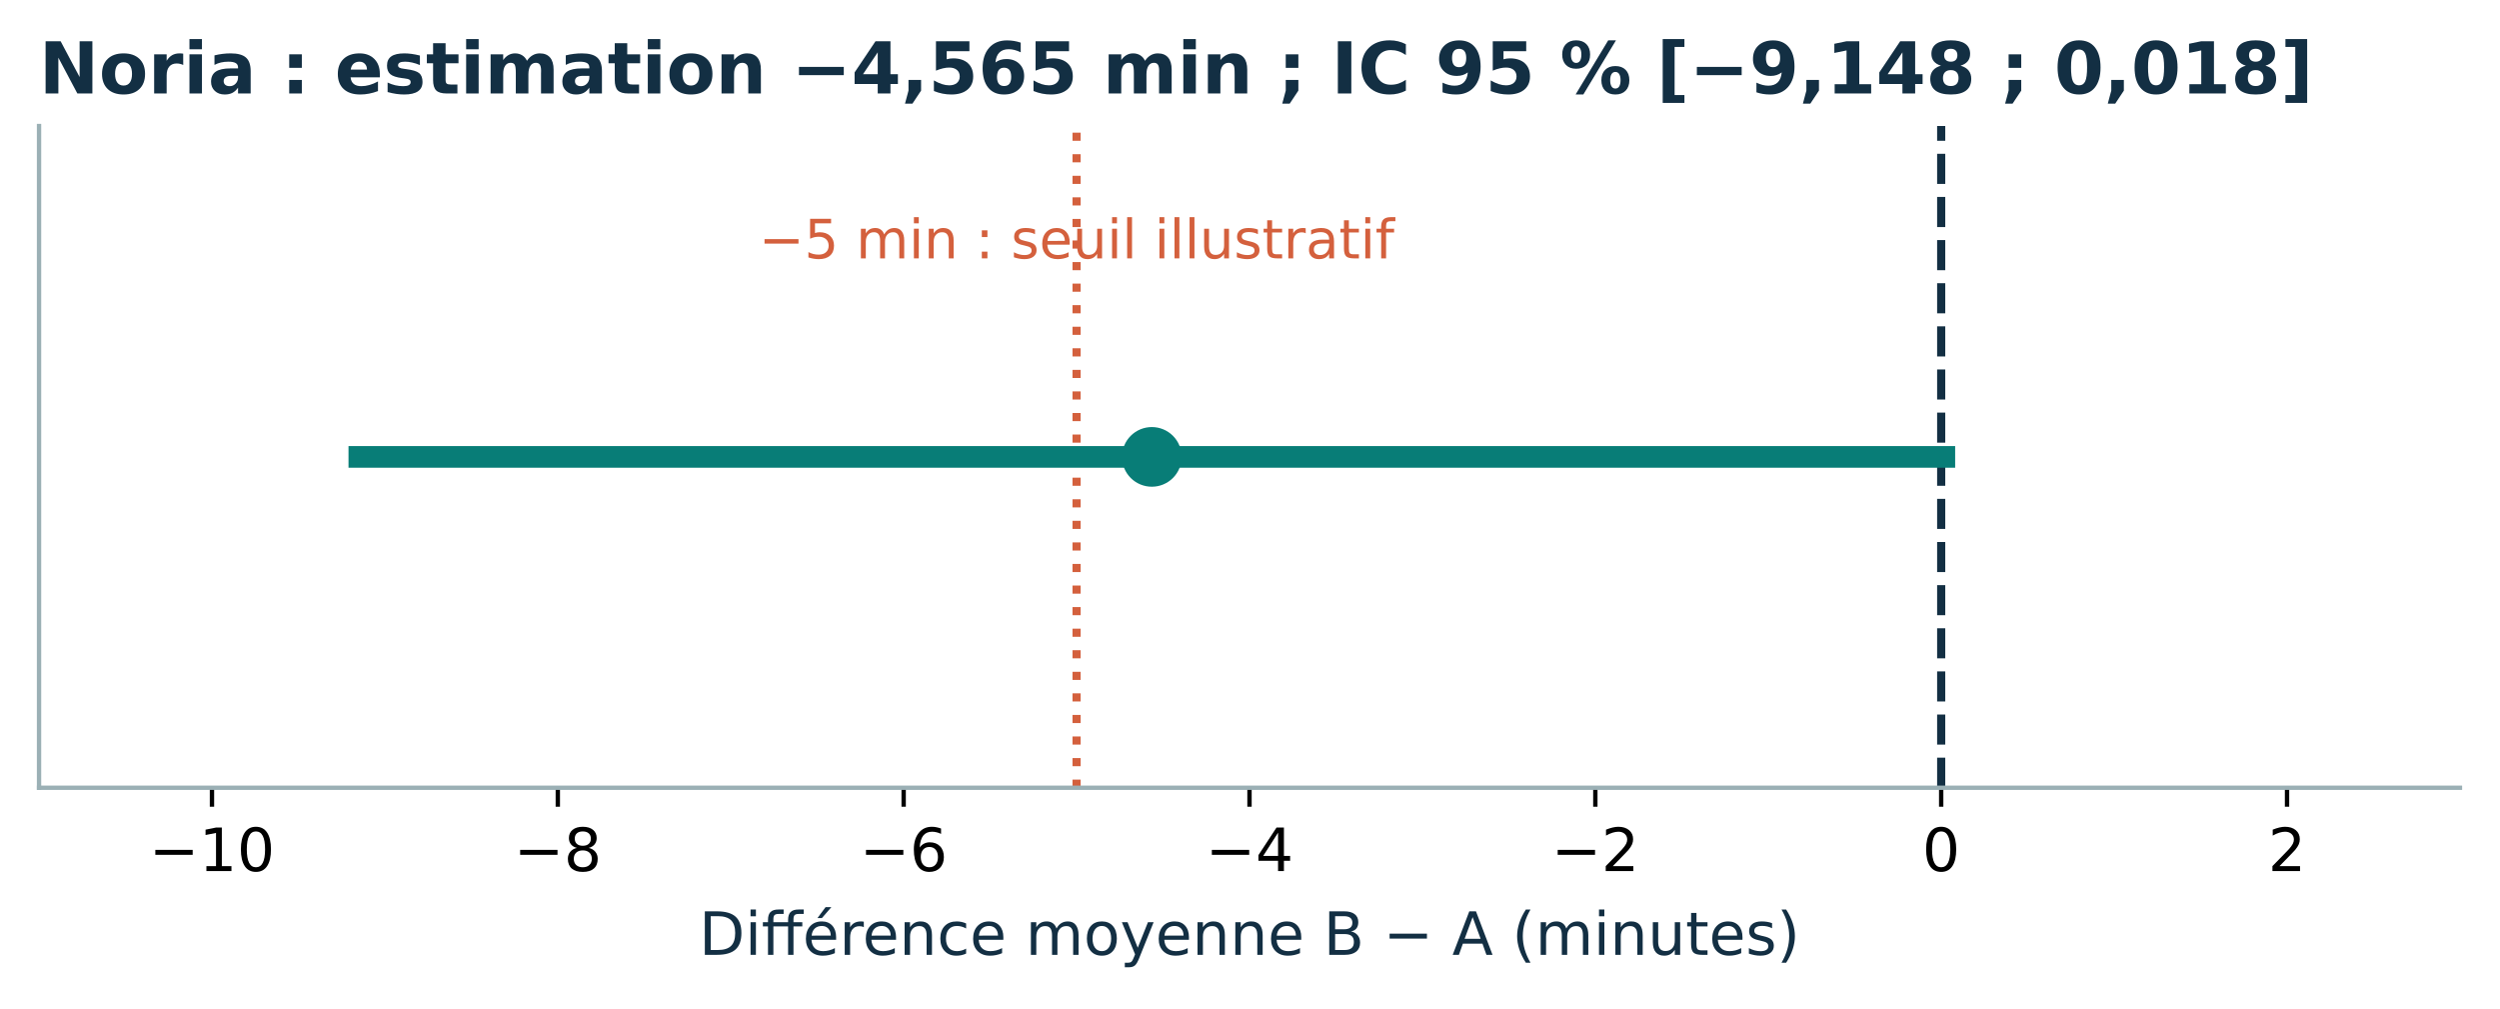
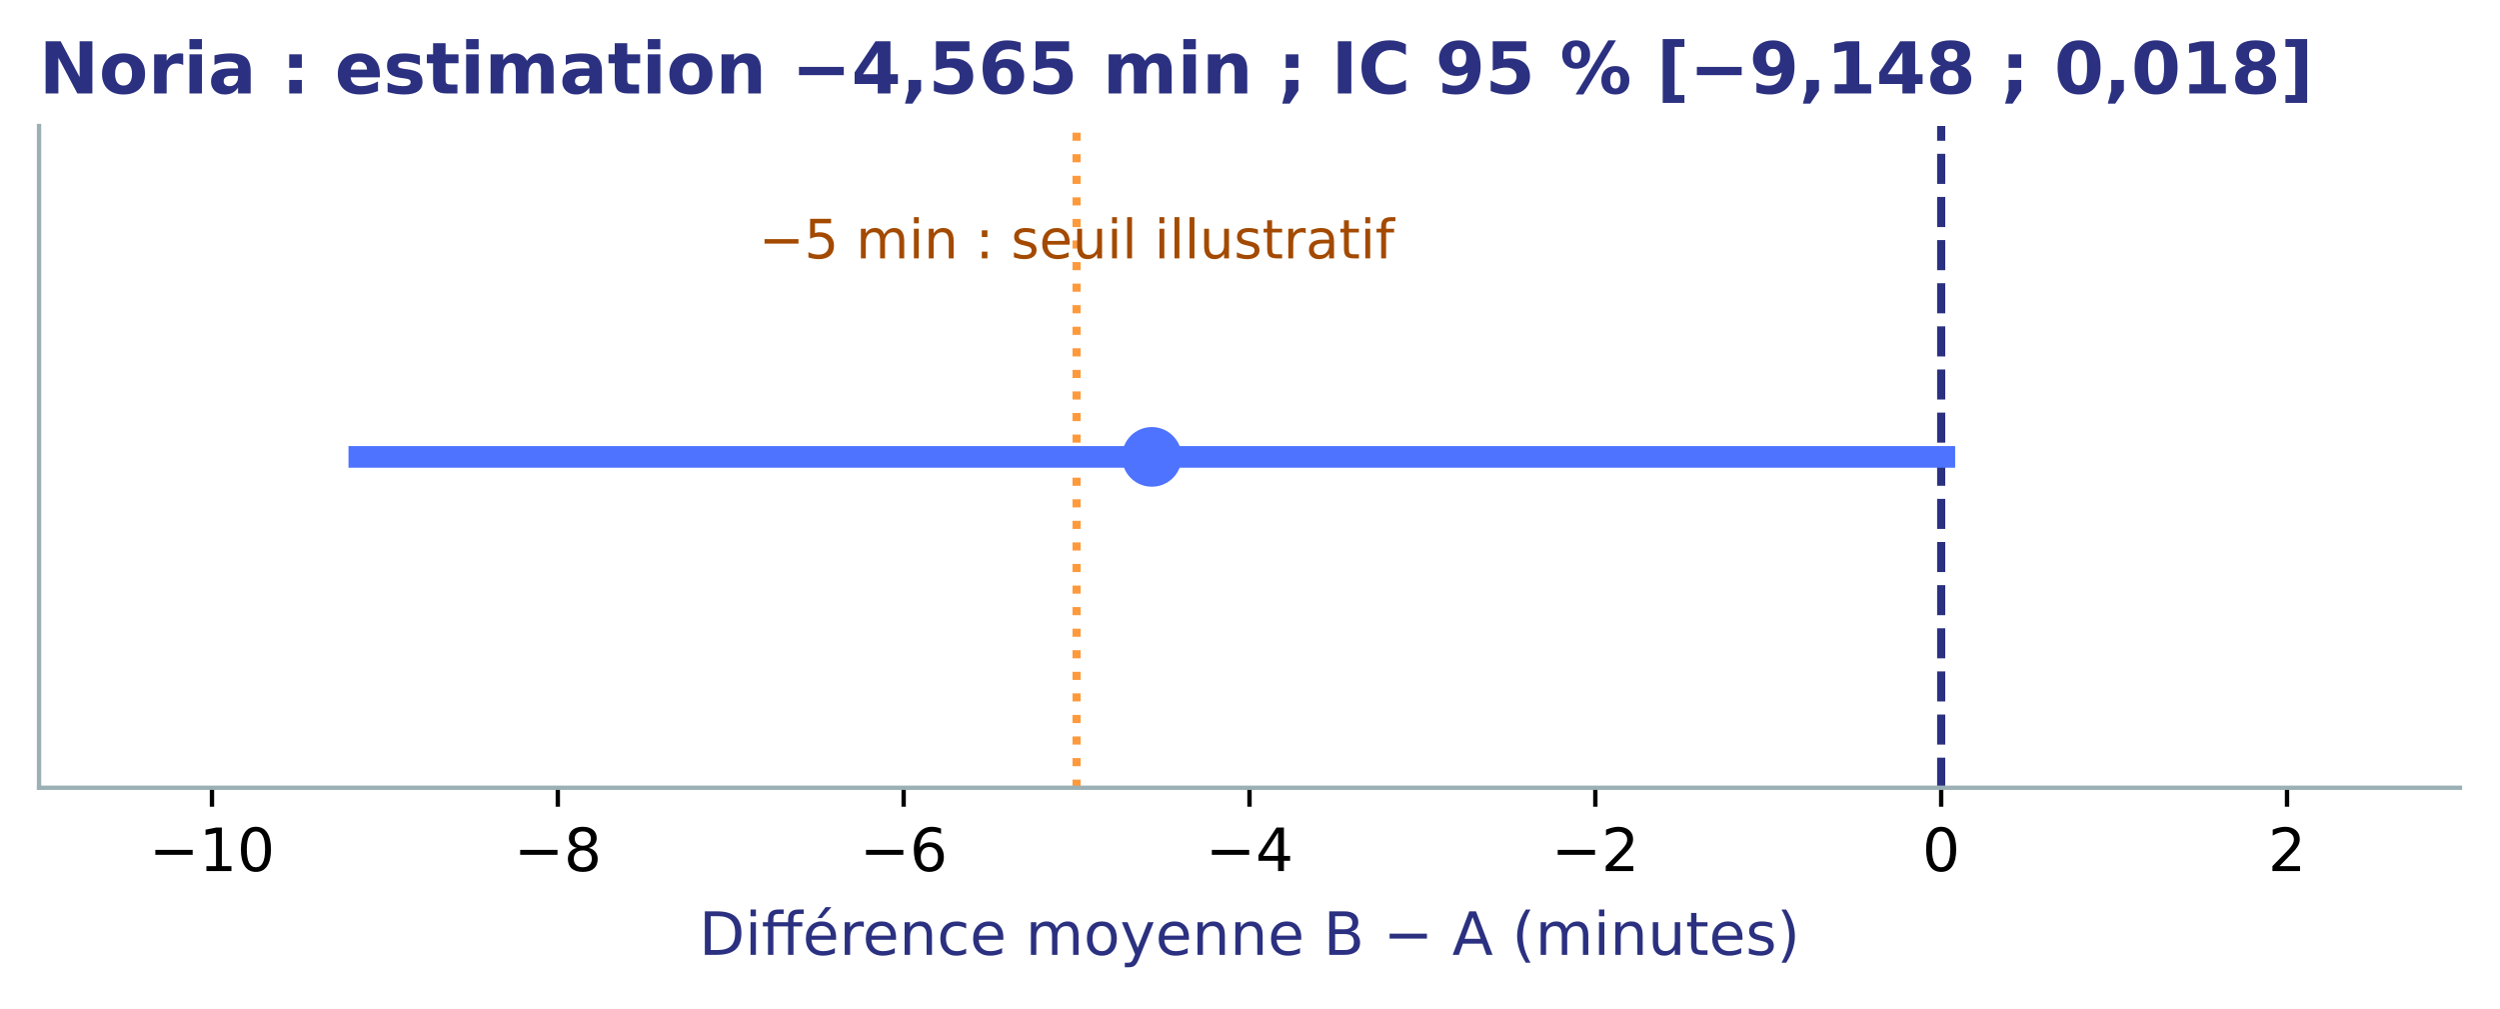
<svg xmlns="http://www.w3.org/2000/svg" xmlns:xlink="http://www.w3.org/1999/xlink" width="460.8pt" height="185.839pt" viewBox="0 0 460.8 185.839" version="1.1">
  <defs>
    <style type="text/css">*{stroke-linejoin: round; stroke-linecap: butt}</style>
  </defs>
  <g id="figure_1">
    <g id="patch_1">
      <path d="M 0 185.839  L 460.8 185.839  L 460.8 0  L 0 0  L 0 185.839  z " style="fill: none" />
    </g>
    <g id="axes_1">
      <g id="patch_2">
        <path d="M 7.2 145.198  L 453.6 145.198  L 453.6 23.23  L 7.2 23.23  L 7.2 145.198  z " style="fill: none" />
      </g>
      <g id="matplotlib.axis_1">
        <g id="xtick_1">
          <g id="line2d_1">
            <defs>
-               <path id="mb50d0d9bb3" d="M 0 0  L 0 3.5  " style="stroke: #000000; stroke-width: 0.8" />
+               <path id="md3daaeeb80" d="M 0 0  L 0 3.5  " style="stroke: #000000; stroke-width: 0.8" />
            </defs>
            <g>
-               <use xlink:href="#mb50d0d9bb3" x="39.086" y="145.198" style="stroke: #000000; stroke-width: 0.8" />
+               <use xlink:href="#md3daaeeb80" x="39.086" y="145.198" style="stroke: #000000; stroke-width: 0.8" />
            </g>
          </g>
          <g id="text_1">
            <g transform="translate(27.47814 160.5554) scale(0.11 -0.11)">
              <defs>
                <path id="DejaVuSans-c9c" d="M 678 2272  L 4684 2272  L 4684 1741  L 678 1741  L 678 2272  z " transform="scale(0.015625)" />
                <path id="DejaVuSans-14" d="M 794 531  L 1825 531  L 1825 4091  L 703 3866  L 703 4441  L 1819 4666  L 2450 4666  L 2450 531  L 3481 531  L 3481 0  L 794 0  L 794 531  z " transform="scale(0.015625)" />
                <path id="DejaVuSans-13" d="M 2034 4250  Q 1547 4250 1301 3770  Q 1056 3291 1056 2328  Q 1056 1369 1301 889  Q 1547 409 2034 409  Q 2525 409 2770 889  Q 3016 1369 3016 2328  Q 3016 3291 2770 3770  Q 2525 4250 2034 4250  z M 2034 4750  Q 2819 4750 3233 4129  Q 3647 3509 3647 2328  Q 3647 1150 3233 529  Q 2819 -91 2034 -91  Q 1250 -91 836 529  Q 422 1150 422 2328  Q 422 3509 836 4129  Q 1250 4750 2034 4750  z " transform="scale(0.015625)" />
              </defs>
              <use xlink:href="#DejaVuSans-c9c" />
              <use xlink:href="#DejaVuSans-14" transform="translate(83.79688 0)" />
              <use xlink:href="#DejaVuSans-13" transform="translate(147.4219 0)" />
            </g>
          </g>
        </g>
        <g id="xtick_2">
          <g id="line2d_2">
            <g>
-               <use xlink:href="#mb50d0d9bb3" x="102.857" y="145.198" style="stroke: #000000; stroke-width: 0.8" />
+               <use xlink:href="#md3daaeeb80" x="102.857" y="145.198" style="stroke: #000000; stroke-width: 0.8" />
            </g>
          </g>
          <g id="text_2">
            <g transform="translate(94.74894 160.5554) scale(0.11 -0.11)">
              <defs>
                <path id="DejaVuSans-1b" d="M 2034 2216  Q 1584 2216 1326 1975  Q 1069 1734 1069 1313  Q 1069 891 1326 650  Q 1584 409 2034 409  Q 2484 409 2743 651  Q 3003 894 3003 1313  Q 3003 1734 2745 1975  Q 2488 2216 2034 2216  z M 1403 2484  Q 997 2584 770 2862  Q 544 3141 544 3541  Q 544 4100 942 4425  Q 1341 4750 2034 4750  Q 2731 4750 3128 4425  Q 3525 4100 3525 3541  Q 3525 3141 3298 2862  Q 3072 2584 2669 2484  Q 3125 2378 3379 2068  Q 3634 1759 3634 1313  Q 3634 634 3220 271  Q 2806 -91 2034 -91  Q 1263 -91 848 271  Q 434 634 434 1313  Q 434 1759 690 2068  Q 947 2378 1403 2484  z M 1172 3481  Q 1172 3119 1398 2916  Q 1625 2713 2034 2713  Q 2441 2713 2670 2916  Q 2900 3119 2900 3481  Q 2900 3844 2670 4047  Q 2441 4250 2034 4250  Q 1625 4250 1398 4047  Q 1172 3844 1172 3481  z " transform="scale(0.015625)" />
              </defs>
              <use xlink:href="#DejaVuSans-c9c" />
              <use xlink:href="#DejaVuSans-1b" transform="translate(83.79688 0)" />
            </g>
          </g>
        </g>
        <g id="xtick_3">
          <g id="line2d_3">
            <g>
-               <use xlink:href="#mb50d0d9bb3" x="166.629" y="145.198" style="stroke: #000000; stroke-width: 0.8" />
+               <use xlink:href="#md3daaeeb80" x="166.629" y="145.198" style="stroke: #000000; stroke-width: 0.8" />
            </g>
          </g>
          <g id="text_3">
            <g transform="translate(158.5204 160.5554) scale(0.11 -0.11)">
              <defs>
                <path id="DejaVuSans-19" d="M 2113 2584  Q 1688 2584 1439 2293  Q 1191 2003 1191 1497  Q 1191 994 1439 701  Q 1688 409 2113 409  Q 2538 409 2786 701  Q 3034 994 3034 1497  Q 3034 2003 2786 2293  Q 2538 2584 2113 2584  z M 3366 4563  L 3366 3988  Q 3128 4100 2886 4159  Q 2644 4219 2406 4219  Q 1781 4219 1451 3797  Q 1122 3375 1075 2522  Q 1259 2794 1537 2939  Q 1816 3084 2150 3084  Q 2853 3084 3261 2657  Q 3669 2231 3669 1497  Q 3669 778 3244 343  Q 2819 -91 2113 -91  Q 1303 -91 875 529  Q 447 1150 447 2328  Q 447 3434 972 4092  Q 1497 4750 2381 4750  Q 2619 4750 2861 4703  Q 3103 4656 3366 4563  z " transform="scale(0.015625)" />
              </defs>
              <use xlink:href="#DejaVuSans-c9c" />
              <use xlink:href="#DejaVuSans-19" transform="translate(83.79688 0)" />
            </g>
          </g>
        </g>
        <g id="xtick_4">
          <g id="line2d_4">
            <g>
-               <use xlink:href="#mb50d0d9bb3" x="230.4" y="145.198" style="stroke: #000000; stroke-width: 0.8" />
+               <use xlink:href="#md3daaeeb80" x="230.4" y="145.198" style="stroke: #000000; stroke-width: 0.8" />
            </g>
          </g>
          <g id="text_4">
            <g transform="translate(222.2918 160.5554) scale(0.11 -0.11)">
              <defs>
                <path id="DejaVuSans-17" d="M 2419 4116  L 825 1625  L 2419 1625  L 2419 4116  z M 2253 4666  L 3047 4666  L 3047 1625  L 3713 1625  L 3713 1100  L 3047 1100  L 3047 0  L 2419 0  L 2419 1100  L 313 1100  L 313 1709  L 2253 4666  z " transform="scale(0.015625)" />
              </defs>
              <use xlink:href="#DejaVuSans-c9c" />
              <use xlink:href="#DejaVuSans-17" transform="translate(83.79688 0)" />
            </g>
          </g>
        </g>
        <g id="xtick_5">
          <g id="line2d_5">
            <g>
-               <use xlink:href="#mb50d0d9bb3" x="294.171" y="145.198" style="stroke: #000000; stroke-width: 0.8" />
+               <use xlink:href="#md3daaeeb80" x="294.171" y="145.198" style="stroke: #000000; stroke-width: 0.8" />
            </g>
          </g>
          <g id="text_5">
            <g transform="translate(286.0632 160.5554) scale(0.11 -0.11)">
              <defs>
                <path id="DejaVuSans-15" d="M 1228 531  L 3431 531  L 3431 0  L 469 0  L 469 531  Q 828 903 1448 1529  Q 2069 2156 2228 2338  Q 2531 2678 2651 2914  Q 2772 3150 2772 3378  Q 2772 3750 2511 3984  Q 2250 4219 1831 4219  Q 1534 4219 1204 4116  Q 875 4013 500 3803  L 500 4441  Q 881 4594 1212 4672  Q 1544 4750 1819 4750  Q 2544 4750 2975 4387  Q 3406 4025 3406 3419  Q 3406 3131 3298 2873  Q 3191 2616 2906 2266  Q 2828 2175 2409 1742  Q 1991 1309 1228 531  z " transform="scale(0.015625)" />
              </defs>
              <use xlink:href="#DejaVuSans-c9c" />
              <use xlink:href="#DejaVuSans-15" transform="translate(83.79688 0)" />
            </g>
          </g>
        </g>
        <g id="xtick_6">
          <g id="line2d_6">
            <g>
-               <use xlink:href="#mb50d0d9bb3" x="357.943" y="145.198" style="stroke: #000000; stroke-width: 0.8" />
+               <use xlink:href="#md3daaeeb80" x="357.943" y="145.198" style="stroke: #000000; stroke-width: 0.8" />
            </g>
          </g>
          <g id="text_6">
            <g transform="translate(354.4435 160.5554) scale(0.11 -0.11)">
              <use xlink:href="#DejaVuSans-13" />
            </g>
          </g>
        </g>
        <g id="xtick_7">
          <g id="line2d_7">
            <g>
-               <use xlink:href="#mb50d0d9bb3" x="421.714" y="145.198" style="stroke: #000000; stroke-width: 0.8" />
+               <use xlink:href="#md3daaeeb80" x="421.714" y="145.198" style="stroke: #000000; stroke-width: 0.8" />
            </g>
          </g>
          <g id="text_7">
            <g transform="translate(418.2149 160.5554) scale(0.11 -0.11)">
              <use xlink:href="#DejaVuSans-15" />
            </g>
          </g>
        </g>
        <g id="text_8">
-           <g style="fill: #132f43" transform="translate(128.8898 175.9962) scale(0.11 -0.11)">
+           <g style="fill: #2b3180" transform="translate(128.8898 175.9962) scale(0.11 -0.11)">
            <defs>
              <path id="DejaVuSans-27" d="M 1259 4147  L 1259 519  L 2022 519  Q 2988 519 3436 956  Q 3884 1394 3884 2338  Q 3884 3275 3436 3711  Q 2988 4147 2022 4147  L 1259 4147  z M 628 4666  L 1925 4666  Q 3281 4666 3915 4102  Q 4550 3538 4550 2338  Q 4550 1131 3912 565  Q 3275 0 1925 0  L 628 0  L 628 4666  z " transform="scale(0.015625)" />
              <path id="DejaVuSans-4c" d="M 603 3500  L 1178 3500  L 1178 0  L 603 0  L 603 3500  z M 603 4863  L 1178 4863  L 1178 4134  L 603 4134  L 603 4863  z " transform="scale(0.015625)" />
              <path id="DejaVuSans-13ae" d="M 4531 4863  L 4531 4384  L 3981 4384  Q 3672 4384 3551 4259  Q 3431 4134 3431 3809  L 3431 3500  L 4378 3500  L 4378 3053  L 3431 3053  L 3431 0  L 2853 0  L 2853 3053  L 1275 3053  L 1275 0  L 697 0  L 697 3053  L 147 3053  L 147 3500  L 697 3500  L 697 3744  Q 697 4328 969 4595  Q 1241 4863 1831 4863  L 2375 4863  L 2375 4384  L 1825 4384  Q 1516 4384 1394 4259  Q 1275 4134 1275 3809  L 1275 3500  L 2853 3500  L 2853 3744  Q 2853 4328 3125 4595  Q 3397 4863 3988 4863  L 4531 4863  z " transform="scale(0.015625)" />
              <path id="DejaVuSans-ab" d="M 3597 1894  L 3597 1613  L 953 1613  Q 991 1019 1311 708  Q 1631 397 2203 397  Q 2534 397 2845 478  Q 3156 559 3463 722  L 3463 178  Q 3153 47 2828 -22  Q 2503 -91 2169 -91  Q 1331 -91 842 396  Q 353 884 353 1716  Q 353 2575 817 3079  Q 1281 3584 2069 3584  Q 2775 3584 3186 3129  Q 3597 2675 3597 1894  z M 3022 2063  Q 3016 2534 2758 2815  Q 2500 3097 2075 3097  Q 1594 3097 1305 2825  Q 1016 2553 972 2059  L 3022 2063  z M 2468 5119  L 3090 5119  L 2072 3944  L 1593 3944  L 2468 5119  z " transform="scale(0.015625)" />
              <path id="DejaVuSans-55" d="M 2631 2963  Q 2534 3019 2420 3045  Q 2306 3072 2169 3072  Q 1681 3072 1420 2755  Q 1159 2438 1159 1844  L 1159 0  L 581 0  L 581 3500  L 1159 3500  L 1159 2956  Q 1341 3275 1631 3429  Q 1922 3584 2338 3584  Q 2397 3584 2469 3576  Q 2541 3569 2628 3553  L 2631 2963  z " transform="scale(0.015625)" />
              <path id="DejaVuSans-48" d="M 3597 1894  L 3597 1613  L 953 1613  Q 991 1019 1311 708  Q 1631 397 2203 397  Q 2534 397 2845 478  Q 3156 559 3463 722  L 3463 178  Q 3153 47 2828 -22  Q 2503 -91 2169 -91  Q 1331 -91 842 396  Q 353 884 353 1716  Q 353 2575 817 3079  Q 1281 3584 2069 3584  Q 2775 3584 3186 3129  Q 3597 2675 3597 1894  z M 3022 2063  Q 3016 2534 2758 2815  Q 2500 3097 2075 3097  Q 1594 3097 1305 2825  Q 1016 2553 972 2059  L 3022 2063  z " transform="scale(0.015625)" />
              <path id="DejaVuSans-51" d="M 3513 2113  L 3513 0  L 2938 0  L 2938 2094  Q 2938 2591 2744 2837  Q 2550 3084 2163 3084  Q 1697 3084 1428 2787  Q 1159 2491 1159 1978  L 1159 0  L 581 0  L 581 3500  L 1159 3500  L 1159 2956  Q 1366 3272 1645 3428  Q 1925 3584 2291 3584  Q 2894 3584 3203 3211  Q 3513 2838 3513 2113  z " transform="scale(0.015625)" />
              <path id="DejaVuSans-46" d="M 3122 3366  L 3122 2828  Q 2878 2963 2633 3030  Q 2388 3097 2138 3097  Q 1578 3097 1268 2742  Q 959 2388 959 1747  Q 959 1106 1268 751  Q 1578 397 2138 397  Q 2388 397 2633 464  Q 2878 531 3122 666  L 3122 134  Q 2881 22 2623 -34  Q 2366 -91 2075 -91  Q 1284 -91 818 406  Q 353 903 353 1747  Q 353 2603 823 3093  Q 1294 3584 2113 3584  Q 2378 3584 2631 3529  Q 2884 3475 3122 3366  z " transform="scale(0.015625)" />
              <path id="DejaVuSans-3" transform="scale(0.015625)" />
              <path id="DejaVuSans-50" d="M 3328 2828  Q 3544 3216 3844 3400  Q 4144 3584 4550 3584  Q 5097 3584 5394 3201  Q 5691 2819 5691 2113  L 5691 0  L 5113 0  L 5113 2094  Q 5113 2597 4934 2840  Q 4756 3084 4391 3084  Q 3944 3084 3684 2787  Q 3425 2491 3425 1978  L 3425 0  L 2847 0  L 2847 2094  Q 2847 2600 2669 2842  Q 2491 3084 2119 3084  Q 1678 3084 1418 2786  Q 1159 2488 1159 1978  L 1159 0  L 581 0  L 581 3500  L 1159 3500  L 1159 2956  Q 1356 3278 1631 3431  Q 1906 3584 2284 3584  Q 2666 3584 2933 3390  Q 3200 3197 3328 2828  z " transform="scale(0.015625)" />
              <path id="DejaVuSans-52" d="M 1959 3097  Q 1497 3097 1228 2736  Q 959 2375 959 1747  Q 959 1119 1226 758  Q 1494 397 1959 397  Q 2419 397 2687 759  Q 2956 1122 2956 1747  Q 2956 2369 2687 2733  Q 2419 3097 1959 3097  z M 1959 3584  Q 2709 3584 3137 3096  Q 3566 2609 3566 1747  Q 3566 888 3137 398  Q 2709 -91 1959 -91  Q 1206 -91 779 398  Q 353 888 353 1747  Q 353 2609 779 3096  Q 1206 3584 1959 3584  z " transform="scale(0.015625)" />
              <path id="DejaVuSans-5c" d="M 2059 -325  Q 1816 -950 1584 -1140  Q 1353 -1331 966 -1331  L 506 -1331  L 506 -850  L 844 -850  Q 1081 -850 1212 -737  Q 1344 -625 1503 -206  L 1606 56  L 191 3500  L 800 3500  L 1894 763  L 2988 3500  L 3597 3500  L 2059 -325  z " transform="scale(0.015625)" />
              <path id="DejaVuSans-25" d="M 1259 2228  L 1259 519  L 2272 519  Q 2781 519 3026 730  Q 3272 941 3272 1375  Q 3272 1813 3026 2020  Q 2781 2228 2272 2228  L 1259 2228  z M 1259 4147  L 1259 2741  L 2194 2741  Q 2656 2741 2882 2914  Q 3109 3088 3109 3444  Q 3109 3797 2882 3972  Q 2656 4147 2194 4147  L 1259 4147  z M 628 4666  L 2241 4666  Q 2963 4666 3353 4366  Q 3744 4066 3744 3513  Q 3744 3084 3544 2831  Q 3344 2578 2956 2516  Q 3422 2416 3680 2098  Q 3938 1781 3938 1306  Q 3938 681 3513 340  Q 3088 0 2303 0  L 628 0  L 628 4666  z " transform="scale(0.015625)" />
              <path id="DejaVuSans-24" d="M 2188 4044  L 1331 1722  L 3047 1722  L 2188 4044  z M 1831 4666  L 2547 4666  L 4325 0  L 3669 0  L 3244 1197  L 1141 1197  L 716 0  L 50 0  L 1831 4666  z " transform="scale(0.015625)" />
              <path id="DejaVuSans-b" d="M 1984 4856  Q 1566 4138 1362 3434  Q 1159 2731 1159 2009  Q 1159 1288 1364 580  Q 1569 -128 1984 -844  L 1484 -844  Q 1016 -109 783 600  Q 550 1309 550 2009  Q 550 2706 781 3412  Q 1013 4119 1484 4856  L 1984 4856  z " transform="scale(0.015625)" />
              <path id="DejaVuSans-58" d="M 544 1381  L 544 3500  L 1119 3500  L 1119 1403  Q 1119 906 1312 657  Q 1506 409 1894 409  Q 2359 409 2629 706  Q 2900 1003 2900 1516  L 2900 3500  L 3475 3500  L 3475 0  L 2900 0  L 2900 538  Q 2691 219 2414 64  Q 2138 -91 1772 -91  Q 1169 -91 856 284  Q 544 659 544 1381  z M 1991 3584  L 1991 3584  z " transform="scale(0.015625)" />
              <path id="DejaVuSans-57" d="M 1172 4494  L 1172 3500  L 2356 3500  L 2356 3053  L 1172 3053  L 1172 1153  Q 1172 725 1289 603  Q 1406 481 1766 481  L 2356 481  L 2356 0  L 1766 0  Q 1100 0 847 248  Q 594 497 594 1153  L 594 3053  L 172 3053  L 172 3500  L 594 3500  L 594 4494  L 1172 4494  z " transform="scale(0.015625)" />
              <path id="DejaVuSans-56" d="M 2834 3397  L 2834 2853  Q 2591 2978 2328 3040  Q 2066 3103 1784 3103  Q 1356 3103 1142 2972  Q 928 2841 928 2578  Q 928 2378 1081 2264  Q 1234 2150 1697 2047  L 1894 2003  Q 2506 1872 2764 1633  Q 3022 1394 3022 966  Q 3022 478 2636 193  Q 2250 -91 1575 -91  Q 1294 -91 989 -36  Q 684 19 347 128  L 347 722  Q 666 556 975 473  Q 1284 391 1588 391  Q 1994 391 2212 530  Q 2431 669 2431 922  Q 2431 1156 2273 1281  Q 2116 1406 1581 1522  L 1381 1569  Q 847 1681 609 1914  Q 372 2147 372 2553  Q 372 3047 722 3315  Q 1072 3584 1716 3584  Q 2034 3584 2315 3537  Q 2597 3491 2834 3397  z " transform="scale(0.015625)" />
              <path id="DejaVuSans-c" d="M 513 4856  L 1013 4856  Q 1481 4119 1714 3412  Q 1947 2706 1947 2009  Q 1947 1309 1714 600  Q 1481 -109 1013 -844  L 513 -844  Q 928 -128 1133 580  Q 1338 1288 1338 2009  Q 1338 2731 1133 3434  Q 928 4138 513 4856  z " transform="scale(0.015625)" />
            </defs>
            <use xlink:href="#DejaVuSans-27" />
            <use xlink:href="#DejaVuSans-4c" transform="translate(77 0)" />
            <use xlink:href="#DejaVuSans-13ae" transform="translate(104.7812 0)" />
            <use xlink:href="#DejaVuSans-ab" transform="translate(173.6719 0)" />
            <use xlink:href="#DejaVuSans-55" transform="translate(235.2031 0)" />
            <use xlink:href="#DejaVuSans-48" transform="translate(274.1094 0)" />
            <use xlink:href="#DejaVuSans-51" transform="translate(335.6406 0)" />
            <use xlink:href="#DejaVuSans-46" transform="translate(399.0156 0)" />
            <use xlink:href="#DejaVuSans-48" transform="translate(454 0)" />
            <use xlink:href="#DejaVuSans-3" transform="translate(515.5312 0)" />
            <use xlink:href="#DejaVuSans-50" transform="translate(547.3125 0)" />
            <use xlink:href="#DejaVuSans-52" transform="translate(644.7188 0)" />
            <use xlink:href="#DejaVuSans-5c" transform="translate(705.9062 0)" />
            <use xlink:href="#DejaVuSans-48" transform="translate(765.0938 0)" />
            <use xlink:href="#DejaVuSans-51" transform="translate(826.625 0)" />
            <use xlink:href="#DejaVuSans-51" transform="translate(890 0)" />
            <use xlink:href="#DejaVuSans-48" transform="translate(953.375 0)" />
            <use xlink:href="#DejaVuSans-3" transform="translate(1014.906 0)" />
            <use xlink:href="#DejaVuSans-25" transform="translate(1046.688 0)" />
            <use xlink:href="#DejaVuSans-3" transform="translate(1115.297 0)" />
            <use xlink:href="#DejaVuSans-c9c" transform="translate(1147.078 0)" />
            <use xlink:href="#DejaVuSans-3" transform="translate(1230.875 0)" />
            <use xlink:href="#DejaVuSans-24" transform="translate(1262.656 0)" />
            <use xlink:href="#DejaVuSans-3" transform="translate(1331.062 0)" />
            <use xlink:href="#DejaVuSans-b" transform="translate(1362.844 0)" />
            <use xlink:href="#DejaVuSans-50" transform="translate(1401.859 0)" />
            <use xlink:href="#DejaVuSans-4c" transform="translate(1499.266 0)" />
            <use xlink:href="#DejaVuSans-51" transform="translate(1527.047 0)" />
            <use xlink:href="#DejaVuSans-58" transform="translate(1590.422 0)" />
            <use xlink:href="#DejaVuSans-57" transform="translate(1653.797 0)" />
            <use xlink:href="#DejaVuSans-48" transform="translate(1693 0)" />
            <use xlink:href="#DejaVuSans-56" transform="translate(1754.531 0)" />
            <use xlink:href="#DejaVuSans-c" transform="translate(1806.625 0)" />
          </g>
        </g>
      </g>
      <g id="matplotlib.axis_2" />
      <g id="line2d_8">
-         <path d="M 357.943 145.198  L 357.943 23.23  " clip-path="url(#p0e3f243dcb)" style="fill: none; stroke-dasharray: 5.55,2.4; stroke-dashoffset: 0; stroke: #132f43; stroke-width: 1.5" />
+         <path d="M 357.943 145.198  L 357.943 23.23  " clip-path="url(#p061f920def)" style="fill: none; stroke-dasharray: 5.55,2.4; stroke-dashoffset: 0; stroke: #2b3180; stroke-width: 1.5" />
      </g>
      <g id="line2d_9">
-         <path d="M 198.514 145.198  L 198.514 23.23  " clip-path="url(#p0e3f243dcb)" style="fill: none; stroke-dasharray: 1.5,2.475; stroke-dashoffset: 0; stroke: #d4603d; stroke-width: 1.5" />
+         <path d="M 198.514 145.198  L 198.514 23.23  " clip-path="url(#p061f920def)" style="fill: none; stroke-dasharray: 1.5,2.475; stroke-dashoffset: 0; stroke: #ff9a3c; stroke-width: 1.5" />
      </g>
      <g id="line2d_10">
-         <path d="M 66.264 84.214  L 358.519 84.214  " clip-path="url(#p0e3f243dcb)" style="fill: none; stroke: #087d77; stroke-width: 4; stroke-linecap: square" />
+         <path d="M 66.264 84.214  L 358.519 84.214  " clip-path="url(#p061f920def)" style="fill: none; stroke: #4e73ff; stroke-width: 4; stroke-linecap: square" />
      </g>
      <g id="patch_3">
        <path d="M 7.2 145.198  L 7.2 23.23  " style="fill: none; stroke: #9bb0b5; stroke-width: 0.8; stroke-linejoin: miter; stroke-linecap: square" />
      </g>
      <g id="patch_4">
        <path d="M 7.2 145.198  L 453.6 145.198  " style="fill: none; stroke: #9bb0b5; stroke-width: 0.8; stroke-linejoin: miter; stroke-linecap: square" />
      </g>
      <g id="PathCollection_1">
        <defs>
-           <path id="m21c39b9c0c" d="M 0 5  C 1.326 5 2.598 4.473 3.536 3.536  C 4.473 2.598 5 1.326 5 0  C 5 -1.326 4.473 -2.598 3.536 -3.536  C 2.598 -4.473 1.326 -5 0 -5  C -1.326 -5 -2.598 -4.473 -3.536 -3.536  C -4.473 -2.598 -5 -1.326 -5 0  C -5 1.326 -4.473 2.598 -3.536 3.536  C -2.598 4.473 -1.326 5 0 5  z " style="stroke: #087d77" />
+           <path id="mf43fba3940" d="M 0 5  C 1.326 5 2.598 4.473 3.536 3.536  C 4.473 2.598 5 1.326 5 0  C 5 -1.326 4.473 -2.598 3.536 -3.536  C 2.598 -4.473 1.326 -5 0 -5  C -1.326 -5 -2.598 -4.473 -3.536 -3.536  C -4.473 -2.598 -5 -1.326 -5 0  C -5 1.326 -4.473 2.598 -3.536 3.536  C -2.598 4.473 -1.326 5 0 5  z " style="stroke: #4e73ff" />
        </defs>
-         <g clip-path="url(#p0e3f243dcb)">
-           <use xlink:href="#m21c39b9c0c" x="212.391" y="84.214" style="fill: #087d77; stroke: #087d77" />
+         <g clip-path="url(#p061f920def)">
+           <use xlink:href="#mf43fba3940" x="212.391" y="84.214" style="fill: #4e73ff; stroke: #4e73ff" />
        </g>
      </g>
      <g id="text_9">
-         <g style="fill: #d4603d" transform="translate(139.9166 47.62354) scale(0.1 -0.1)">
+         <g style="fill: #a34a00" transform="translate(139.9166 47.62354) scale(0.1 -0.1)">
          <defs>
            <path id="DejaVuSans-18" d="M 691 4666  L 3169 4666  L 3169 4134  L 1269 4134  L 1269 2991  Q 1406 3038 1543 3061  Q 1681 3084 1819 3084  Q 2600 3084 3056 2656  Q 3513 2228 3513 1497  Q 3513 744 3044 326  Q 2575 -91 1722 -91  Q 1428 -91 1123 -41  Q 819 9 494 109  L 494 744  Q 775 591 1075 516  Q 1375 441 1709 441  Q 2250 441 2565 725  Q 2881 1009 2881 1497  Q 2881 1984 2565 2268  Q 2250 2553 1709 2553  Q 1456 2553 1204 2497  Q 953 2441 691 2322  L 691 4666  z " transform="scale(0.015625)" />
            <path id="DejaVuSans-1d" d="M 750 794  L 1409 794  L 1409 0  L 750 0  L 750 794  z M 750 3309  L 1409 3309  L 1409 2516  L 750 2516  L 750 3309  z " transform="scale(0.015625)" />
            <path id="DejaVuSans-4f" d="M 603 4863  L 1178 4863  L 1178 0  L 603 0  L 603 4863  z " transform="scale(0.015625)" />
            <path id="DejaVuSans-44" d="M 2194 1759  Q 1497 1759 1228 1600  Q 959 1441 959 1056  Q 959 750 1161 570  Q 1363 391 1709 391  Q 2188 391 2477 730  Q 2766 1069 2766 1631  L 2766 1759  L 2194 1759  z M 3341 1997  L 3341 0  L 2766 0  L 2766 531  Q 2569 213 2275 61  Q 1981 -91 1556 -91  Q 1019 -91 701 211  Q 384 513 384 1019  Q 384 1609 779 1909  Q 1175 2209 1959 2209  L 2766 2209  L 2766 2266  Q 2766 2663 2505 2880  Q 2244 3097 1772 3097  Q 1472 3097 1187 3025  Q 903 2953 641 2809  L 641 3341  Q 956 3463 1253 3523  Q 1550 3584 1831 3584  Q 2591 3584 2966 3190  Q 3341 2797 3341 1997  z " transform="scale(0.015625)" />
            <path id="DejaVuSans-49" d="M 2375 4863  L 2375 4384  L 1825 4384  Q 1516 4384 1395 4259  Q 1275 4134 1275 3809  L 1275 3500  L 2222 3500  L 2222 3053  L 1275 3053  L 1275 0  L 697 0  L 697 3053  L 147 3053  L 147 3500  L 697 3500  L 697 3744  Q 697 4328 969 4595  Q 1241 4863 1831 4863  L 2375 4863  z " transform="scale(0.015625)" />
          </defs>
          <use xlink:href="#DejaVuSans-c9c" />
          <use xlink:href="#DejaVuSans-18" transform="translate(83.79688 0)" />
          <use xlink:href="#DejaVuSans-3" transform="translate(147.4219 0)" />
          <use xlink:href="#DejaVuSans-50" transform="translate(179.2031 0)" />
          <use xlink:href="#DejaVuSans-4c" transform="translate(276.6094 0)" />
          <use xlink:href="#DejaVuSans-51" transform="translate(304.3906 0)" />
          <use xlink:href="#DejaVuSans-3" transform="translate(367.7656 0)" />
          <use xlink:href="#DejaVuSans-1d" transform="translate(399.5469 0)" />
          <use xlink:href="#DejaVuSans-3" transform="translate(433.2344 0)" />
          <use xlink:href="#DejaVuSans-56" transform="translate(465.0156 0)" />
          <use xlink:href="#DejaVuSans-48" transform="translate(517.1094 0)" />
          <use xlink:href="#DejaVuSans-58" transform="translate(578.6406 0)" />
          <use xlink:href="#DejaVuSans-4c" transform="translate(642.0156 0)" />
          <use xlink:href="#DejaVuSans-4f" transform="translate(669.7969 0)" />
          <use xlink:href="#DejaVuSans-3" transform="translate(697.5781 0)" />
          <use xlink:href="#DejaVuSans-4c" transform="translate(729.3594 0)" />
          <use xlink:href="#DejaVuSans-4f" transform="translate(757.1406 0)" />
          <use xlink:href="#DejaVuSans-4f" transform="translate(784.9219 0)" />
          <use xlink:href="#DejaVuSans-58" transform="translate(812.7031 0)" />
          <use xlink:href="#DejaVuSans-56" transform="translate(876.0781 0)" />
          <use xlink:href="#DejaVuSans-57" transform="translate(928.1719 0)" />
          <use xlink:href="#DejaVuSans-55" transform="translate(967.375 0)" />
          <use xlink:href="#DejaVuSans-44" transform="translate(1008.484 0)" />
          <use xlink:href="#DejaVuSans-57" transform="translate(1069.766 0)" />
          <use xlink:href="#DejaVuSans-4c" transform="translate(1108.969 0)" />
          <use xlink:href="#DejaVuSans-49" transform="translate(1136.75 0)" />
        </g>
      </g>
      <g id="text_10">
-         <g style="fill: #132f43" transform="translate(7.2 17.22994) scale(0.132 -0.132)">
+         <g style="fill: #2b3180" transform="translate(7.2 17.22994) scale(0.132 -0.132)">
          <defs>
            <path id="DejaVuSans-Bold-31" d="M 588 4666  L 1931 4666  L 3628 1466  L 3628 4666  L 4769 4666  L 4769 0  L 3425 0  L 1728 3200  L 1728 0  L 588 0  L 588 4666  z " transform="scale(0.015625)" />
            <path id="DejaVuSans-Bold-52" d="M 2203 2784  Q 1831 2784 1636 2517  Q 1441 2250 1441 1747  Q 1441 1244 1636 976  Q 1831 709 2203 709  Q 2569 709 2762 976  Q 2956 1244 2956 1747  Q 2956 2250 2762 2517  Q 2569 2784 2203 2784  z M 2203 3584  Q 3106 3584 3614 3096  Q 4122 2609 4122 1747  Q 4122 884 3614 396  Q 3106 -91 2203 -91  Q 1297 -91 786 396  Q 275 884 275 1747  Q 275 2609 786 3096  Q 1297 3584 2203 3584  z " transform="scale(0.015625)" />
            <path id="DejaVuSans-Bold-55" d="M 3138 2547  Q 2991 2616 2845 2648  Q 2700 2681 2553 2681  Q 2122 2681 1889 2404  Q 1656 2128 1656 1613  L 1656 0  L 538 0  L 538 3500  L 1656 3500  L 1656 2925  Q 1872 3269 2151 3426  Q 2431 3584 2822 3584  Q 2878 3584 2943 3579  Q 3009 3575 3134 3559  L 3138 2547  z " transform="scale(0.015625)" />
            <path id="DejaVuSans-Bold-4c" d="M 538 3500  L 1656 3500  L 1656 0  L 538 0  L 538 3500  z M 538 4863  L 1656 4863  L 1656 3950  L 538 3950  L 538 4863  z " transform="scale(0.015625)" />
            <path id="DejaVuSans-Bold-44" d="M 2106 1575  Q 1756 1575 1579 1456  Q 1403 1338 1403 1106  Q 1403 894 1545 773  Q 1688 653 1941 653  Q 2256 653 2472 879  Q 2688 1106 2688 1447  L 2688 1575  L 2106 1575  z M 3816 1997  L 3816 0  L 2688 0  L 2688 519  Q 2463 200 2181 54  Q 1900 -91 1497 -91  Q 953 -91 614 226  Q 275 544 275 1050  Q 275 1666 698 1953  Q 1122 2241 2028 2241  L 2688 2241  L 2688 2328  Q 2688 2594 2478 2717  Q 2269 2841 1825 2841  Q 1466 2841 1156 2769  Q 847 2697 581 2553  L 581 3406  Q 941 3494 1303 3539  Q 1666 3584 2028 3584  Q 2975 3584 3395 3211  Q 3816 2838 3816 1997  z " transform="scale(0.015625)" />
            <path id="DejaVuSans-Bold-3" transform="scale(0.015625)" />
            <path id="DejaVuSans-Bold-1d" d="M 716 3500  L 1844 3500  L 1844 2291  L 716 2291  L 716 3500  z M 716 1209  L 1844 1209  L 1844 0  L 716 0  L 716 1209  z " transform="scale(0.015625)" />
            <path id="DejaVuSans-Bold-48" d="M 4031 1759  L 4031 1441  L 1416 1441  Q 1456 1047 1700 850  Q 1944 653 2381 653  Q 2734 653 3104 758  Q 3475 863 3866 1075  L 3866 213  Q 3469 63 3072 -14  Q 2675 -91 2278 -91  Q 1328 -91 801 392  Q 275 875 275 1747  Q 275 2603 792 3093  Q 1309 3584 2216 3584  Q 3041 3584 3536 3087  Q 4031 2591 4031 1759  z M 2881 2131  Q 2881 2450 2695 2645  Q 2509 2841 2209 2841  Q 1884 2841 1681 2658  Q 1478 2475 1428 2131  L 2881 2131  z " transform="scale(0.015625)" />
            <path id="DejaVuSans-Bold-56" d="M 3272 3391  L 3272 2541  Q 2913 2691 2578 2766  Q 2244 2841 1947 2841  Q 1628 2841 1473 2761  Q 1319 2681 1319 2516  Q 1319 2381 1436 2309  Q 1553 2238 1856 2203  L 2053 2175  Q 2913 2066 3209 1816  Q 3506 1566 3506 1031  Q 3506 472 3093 190  Q 2681 -91 1863 -91  Q 1516 -91 1145 -36  Q 775 19 384 128  L 384 978  Q 719 816 1070 734  Q 1422 653 1784 653  Q 2113 653 2278 743  Q 2444 834 2444 1013  Q 2444 1163 2330 1236  Q 2216 1309 1875 1350  L 1678 1375  Q 931 1469 631 1722  Q 331 1975 331 2491  Q 331 3047 712 3315  Q 1094 3584 1881 3584  Q 2191 3584 2531 3537  Q 2872 3491 3272 3391  z " transform="scale(0.015625)" />
            <path id="DejaVuSans-Bold-57" d="M 1759 4494  L 1759 3500  L 2913 3500  L 2913 2700  L 1759 2700  L 1759 1216  Q 1759 972 1856 886  Q 1953 800 2241 800  L 2816 800  L 2816 0  L 1856 0  Q 1194 0 917 276  Q 641 553 641 1216  L 641 2700  L 84 2700  L 84 3500  L 641 3500  L 641 4494  L 1759 4494  z " transform="scale(0.015625)" />
            <path id="DejaVuSans-Bold-50" d="M 3781 2919  Q 3994 3244 4286 3414  Q 4578 3584 4928 3584  Q 5531 3584 5847 3212  Q 6163 2841 6163 2131  L 6163 0  L 5038 0  L 5038 1825  Q 5041 1866 5042 1909  Q 5044 1953 5044 2034  Q 5044 2406 4934 2573  Q 4825 2741 4581 2741  Q 4263 2741 4089 2478  Q 3916 2216 3909 1719  L 3909 0  L 2784 0  L 2784 1825  Q 2784 2406 2684 2573  Q 2584 2741 2328 2741  Q 2006 2741 1831 2477  Q 1656 2213 1656 1722  L 1656 0  L 531 0  L 531 3500  L 1656 3500  L 1656 2988  Q 1863 3284 2130 3434  Q 2397 3584 2719 3584  Q 3081 3584 3359 3409  Q 3638 3234 3781 2919  z " transform="scale(0.015625)" />
            <path id="DejaVuSans-Bold-51" d="M 4056 2131  L 4056 0  L 2931 0  L 2931 347  L 2931 1631  Q 2931 2084 2911 2256  Q 2891 2428 2841 2509  Q 2775 2619 2662 2680  Q 2550 2741 2406 2741  Q 2056 2741 1856 2470  Q 1656 2200 1656 1722  L 1656 0  L 538 0  L 538 3500  L 1656 3500  L 1656 2988  Q 1909 3294 2193 3439  Q 2478 3584 2822 3584  Q 3428 3584 3742 3212  Q 4056 2841 4056 2131  z " transform="scale(0.015625)" />
            <path id="DejaVuSans-Bold-c9c" d="M 678 2375  L 4684 2375  L 4684 1638  L 678 1638  L 678 2375  z " transform="scale(0.015625)" />
            <path id="DejaVuSans-Bold-17" d="M 2356 3675  L 1038 1722  L 2356 1722  L 2356 3675  z M 2156 4666  L 3494 4666  L 3494 1722  L 4159 1722  L 4159 850  L 3494 850  L 3494 0  L 2356 0  L 2356 850  L 288 850  L 288 1881  L 2156 4666  z " transform="scale(0.015625)" />
            <path id="DejaVuSans-Bold-f" d="M 653 1209  L 1778 1209  L 1778 256  L 1006 -909  L 341 -909  L 653 256  L 653 1209  z " transform="scale(0.015625)" />
            <path id="DejaVuSans-Bold-18" d="M 678 4666  L 3669 4666  L 3669 3781  L 1638 3781  L 1638 3059  Q 1775 3097 1914 3117  Q 2053 3138 2203 3138  Q 3056 3138 3531 2711  Q 4006 2284 4006 1522  Q 4006 766 3489 337  Q 2972 -91 2053 -91  Q 1656 -91 1267 -14  Q 878 63 494 219  L 494 1166  Q 875 947 1217 837  Q 1559 728 1863 728  Q 2300 728 2551 942  Q 2803 1156 2803 1522  Q 2803 1891 2551 2103  Q 2300 2316 1863 2316  Q 1603 2316 1309 2248  Q 1016 2181 678 2041  L 678 4666  z " transform="scale(0.015625)" />
            <path id="DejaVuSans-Bold-19" d="M 2316 2303  Q 2000 2303 1842 2098  Q 1684 1894 1684 1484  Q 1684 1075 1842 870  Q 2000 666 2316 666  Q 2634 666 2792 870  Q 2950 1075 2950 1484  Q 2950 1894 2792 2098  Q 2634 2303 2316 2303  z M 3803 4544  L 3803 3681  Q 3506 3822 3243 3889  Q 2981 3956 2731 3956  Q 2194 3956 1894 3657  Q 1594 3359 1544 2772  Q 1750 2925 1990 3001  Q 2231 3078 2516 3078  Q 3231 3078 3670 2659  Q 4109 2241 4109 1563  Q 4109 813 3618 361  Q 3128 -91 2303 -91  Q 1394 -91 895 523  Q 397 1138 397 2266  Q 397 3422 980 4083  Q 1563 4744 2578 4744  Q 2900 4744 3203 4694  Q 3506 4644 3803 4544  z " transform="scale(0.015625)" />
            <path id="DejaVuSans-Bold-1e" d="M 716 1209  L 1844 1209  L 1844 256  L 1069 -909  L 403 -909  L 716 256  L 716 1209  z M 716 3500  L 1844 3500  L 1844 2291  L 716 2291  L 716 3500  z " transform="scale(0.015625)" />
            <path id="DejaVuSans-Bold-2c" d="M 588 4666  L 1791 4666  L 1791 0  L 588 0  L 588 4666  z " transform="scale(0.015625)" />
            <path id="DejaVuSans-Bold-26" d="M 4288 256  Q 3956 84 3597 -3  Q 3238 -91 2847 -91  Q 1681 -91 1000 561  Q 319 1213 319 2328  Q 319 3447 1000 4098  Q 1681 4750 2847 4750  Q 3238 4750 3597 4662  Q 3956 4575 4288 4403  L 4288 3438  Q 3953 3666 3628 3772  Q 3303 3878 2944 3878  Q 2300 3878 1931 3465  Q 1563 3053 1563 2328  Q 1563 1606 1931 1193  Q 2300 781 2944 781  Q 3303 781 3628 887  Q 3953 994 4288 1222  L 4288 256  z " transform="scale(0.015625)" />
            <path id="DejaVuSans-Bold-1c" d="M 641 103  L 641 966  Q 928 831 1190 764  Q 1453 697 1709 697  Q 2247 697 2547 995  Q 2847 1294 2900 1881  Q 2688 1725 2447 1647  Q 2206 1569 1925 1569  Q 1209 1569 770 1986  Q 331 2403 331 3084  Q 331 3838 820 4291  Q 1309 4744 2131 4744  Q 3044 4744 3544 4128  Q 4044 3513 4044 2388  Q 4044 1231 3459 570  Q 2875 -91 1856 -91  Q 1528 -91 1228 -42  Q 928 6 641 103  z M 2125 2350  Q 2441 2350 2600 2554  Q 2759 2759 2759 3169  Q 2759 3575 2600 3781  Q 2441 3988 2125 3988  Q 1809 3988 1650 3781  Q 1491 3575 1491 3169  Q 1491 2759 1650 2554  Q 1809 2350 2125 2350  z " transform="scale(0.015625)" />
            <path id="DejaVuSans-Bold-8" d="M 4959 1925  Q 4738 1925 4616 1733  Q 4494 1541 4494 1184  Q 4494 825 4614 633  Q 4734 441 4959 441  Q 5184 441 5303 633  Q 5422 825 5422 1184  Q 5422 1541 5301 1733  Q 5181 1925 4959 1925  z M 4959 2450  Q 5541 2450 5875 2112  Q 6209 1775 6209 1184  Q 6209 594 5875 251  Q 5541 -91 4959 -91  Q 4378 -91 4042 251  Q 3706 594 3706 1184  Q 3706 1772 4042 2111  Q 4378 2450 4959 2450  z M 2094 -91  L 1403 -91  L 4319 4750  L 5013 4750  L 2094 -91  z M 1453 4750  Q 2034 4750 2367 4411  Q 2700 4072 2700 3481  Q 2700 2891 2367 2550  Q 2034 2209 1453 2209  Q 872 2209 539 2550  Q 206 2891 206 3481  Q 206 4072 539 4411  Q 872 4750 1453 4750  z M 1453 4225  Q 1228 4225 1106 4031  Q 984 3838 984 3481  Q 984 3122 1106 2926  Q 1228 2731 1453 2731  Q 1678 2731 1798 2926  Q 1919 3122 1919 3481  Q 1919 3838 1797 4031  Q 1675 4225 1453 4225  z " transform="scale(0.015625)" />
            <path id="DejaVuSans-Bold-3e" d="M 550 4863  L 2491 4863  L 2491 4159  L 1613 4159  L 1613 -141  L 2491 -141  L 2491 -844  L 550 -844  L 550 4863  z " transform="scale(0.015625)" />
            <path id="DejaVuSans-Bold-14" d="M 750 831  L 1813 831  L 1813 3847  L 722 3622  L 722 4441  L 1806 4666  L 2950 4666  L 2950 831  L 4013 831  L 4013 0  L 750 0  L 750 831  z " transform="scale(0.015625)" />
            <path id="DejaVuSans-Bold-1b" d="M 2228 2088  Q 1891 2088 1709 1903  Q 1528 1719 1528 1375  Q 1528 1031 1709 848  Q 1891 666 2228 666  Q 2563 666 2741 848  Q 2919 1031 2919 1375  Q 2919 1722 2741 1905  Q 2563 2088 2228 2088  z M 1350 2484  Q 925 2613 709 2878  Q 494 3144 494 3541  Q 494 4131 934 4440  Q 1375 4750 2228 4750  Q 3075 4750 3515 4442  Q 3956 4134 3956 3541  Q 3956 3144 3739 2878  Q 3522 2613 3097 2484  Q 3572 2353 3814 2058  Q 4056 1763 4056 1313  Q 4056 619 3595 264  Q 3134 -91 2228 -91  Q 1319 -91 855 264  Q 391 619 391 1313  Q 391 1763 633 2058  Q 875 2353 1350 2484  z M 1631 3419  Q 1631 3141 1786 2991  Q 1941 2841 2228 2841  Q 2509 2841 2662 2991  Q 2816 3141 2816 3419  Q 2816 3697 2662 3845  Q 2509 3994 2228 3994  Q 1941 3994 1786 3844  Q 1631 3694 1631 3419  z " transform="scale(0.015625)" />
            <path id="DejaVuSans-Bold-13" d="M 2944 2338  Q 2944 3213 2780 3570  Q 2616 3928 2228 3928  Q 1841 3928 1675 3570  Q 1509 3213 1509 2338  Q 1509 1453 1675 1090  Q 1841 728 2228 728  Q 2613 728 2778 1090  Q 2944 1453 2944 2338  z M 4147 2328  Q 4147 1169 3647 539  Q 3147 -91 2228 -91  Q 1306 -91 806 539  Q 306 1169 306 2328  Q 306 3491 806 4120  Q 1306 4750 2228 4750  Q 3147 4750 3647 4120  Q 4147 3491 4147 2328  z " transform="scale(0.015625)" />
            <path id="DejaVuSans-Bold-40" d="M 2375 -844  L 434 -844  L 434 -141  L 1313 -141  L 1313 4159  L 434 4159  L 434 4863  L 2375 4863  L 2375 -844  z " transform="scale(0.015625)" />
          </defs>
          <use xlink:href="#DejaVuSans-Bold-31" />
          <use xlink:href="#DejaVuSans-Bold-52" transform="translate(83.6875 0)" />
          <use xlink:href="#DejaVuSans-Bold-55" transform="translate(152.3906 0)" />
          <use xlink:href="#DejaVuSans-Bold-4c" transform="translate(201.7031 0)" />
          <use xlink:href="#DejaVuSans-Bold-44" transform="translate(235.9844 0)" />
          <use xlink:href="#DejaVuSans-Bold-3" transform="translate(303.4688 0)" />
          <use xlink:href="#DejaVuSans-Bold-1d" transform="translate(338.2812 0)" />
          <use xlink:href="#DejaVuSans-Bold-3" transform="translate(378.2656 0)" />
          <use xlink:href="#DejaVuSans-Bold-48" transform="translate(413.0781 0)" />
          <use xlink:href="#DejaVuSans-Bold-56" transform="translate(480.9062 0)" />
          <use xlink:href="#DejaVuSans-Bold-57" transform="translate(540.4219 0)" />
          <use xlink:href="#DejaVuSans-Bold-4c" transform="translate(588.2188 0)" />
          <use xlink:href="#DejaVuSans-Bold-50" transform="translate(622.5 0)" />
          <use xlink:href="#DejaVuSans-Bold-44" transform="translate(726.7031 0)" />
          <use xlink:href="#DejaVuSans-Bold-57" transform="translate(794.1875 0)" />
          <use xlink:href="#DejaVuSans-Bold-4c" transform="translate(841.9844 0)" />
          <use xlink:href="#DejaVuSans-Bold-52" transform="translate(876.2656 0)" />
          <use xlink:href="#DejaVuSans-Bold-51" transform="translate(944.9688 0)" />
          <use xlink:href="#DejaVuSans-Bold-3" transform="translate(1016.156 0)" />
          <use xlink:href="#DejaVuSans-Bold-c9c" transform="translate(1050.969 0)" />
          <use xlink:href="#DejaVuSans-Bold-17" transform="translate(1134.766 0)" />
          <use xlink:href="#DejaVuSans-Bold-f" transform="translate(1204.344 0)" />
          <use xlink:href="#DejaVuSans-Bold-18" transform="translate(1242.328 0)" />
          <use xlink:href="#DejaVuSans-Bold-19" transform="translate(1311.906 0)" />
          <use xlink:href="#DejaVuSans-Bold-18" transform="translate(1381.484 0)" />
          <use xlink:href="#DejaVuSans-Bold-3" transform="translate(1451.062 0)" />
          <use xlink:href="#DejaVuSans-Bold-50" transform="translate(1485.875 0)" />
          <use xlink:href="#DejaVuSans-Bold-4c" transform="translate(1590.078 0)" />
          <use xlink:href="#DejaVuSans-Bold-51" transform="translate(1624.359 0)" />
          <use xlink:href="#DejaVuSans-Bold-3" transform="translate(1695.547 0)" />
          <use xlink:href="#DejaVuSans-Bold-1e" transform="translate(1730.359 0)" />
          <use xlink:href="#DejaVuSans-Bold-3" transform="translate(1770.344 0)" />
          <use xlink:href="#DejaVuSans-Bold-2c" transform="translate(1805.156 0)" />
          <use xlink:href="#DejaVuSans-Bold-26" transform="translate(1842.359 0)" />
          <use xlink:href="#DejaVuSans-Bold-3" transform="translate(1915.75 0)" />
          <use xlink:href="#DejaVuSans-Bold-1c" transform="translate(1950.562 0)" />
          <use xlink:href="#DejaVuSans-Bold-18" transform="translate(2020.141 0)" />
          <use xlink:href="#DejaVuSans-Bold-3" transform="translate(2089.719 0)" />
          <use xlink:href="#DejaVuSans-Bold-8" transform="translate(2124.531 0)" />
          <use xlink:href="#DejaVuSans-Bold-3" transform="translate(2224.734 0)" />
          <use xlink:href="#DejaVuSans-Bold-3e" transform="translate(2259.547 0)" />
          <use xlink:href="#DejaVuSans-Bold-c9c" transform="translate(2305.25 0)" />
          <use xlink:href="#DejaVuSans-Bold-1c" transform="translate(2389.047 0)" />
          <use xlink:href="#DejaVuSans-Bold-f" transform="translate(2458.625 0)" />
          <use xlink:href="#DejaVuSans-Bold-14" transform="translate(2496.609 0)" />
          <use xlink:href="#DejaVuSans-Bold-17" transform="translate(2566.188 0)" />
          <use xlink:href="#DejaVuSans-Bold-1b" transform="translate(2635.766 0)" />
          <use xlink:href="#DejaVuSans-Bold-3" transform="translate(2705.344 0)" />
          <use xlink:href="#DejaVuSans-Bold-1e" transform="translate(2740.156 0)" />
          <use xlink:href="#DejaVuSans-Bold-3" transform="translate(2780.141 0)" />
          <use xlink:href="#DejaVuSans-Bold-13" transform="translate(2814.953 0)" />
          <use xlink:href="#DejaVuSans-Bold-f" transform="translate(2884.531 0)" />
          <use xlink:href="#DejaVuSans-Bold-13" transform="translate(2922.516 0)" />
          <use xlink:href="#DejaVuSans-Bold-14" transform="translate(2992.094 0)" />
          <use xlink:href="#DejaVuSans-Bold-1b" transform="translate(3061.672 0)" />
          <use xlink:href="#DejaVuSans-Bold-40" transform="translate(3131.25 0)" />
        </g>
      </g>
    </g>
  </g>
  <defs>
-     <clipPath id="p0e3f243dcb">
+     <clipPath id="p061f920def">
      <rect x="7.2" y="23.23" width="446.4" height="121.968" />
    </clipPath>
  </defs>
</svg>
